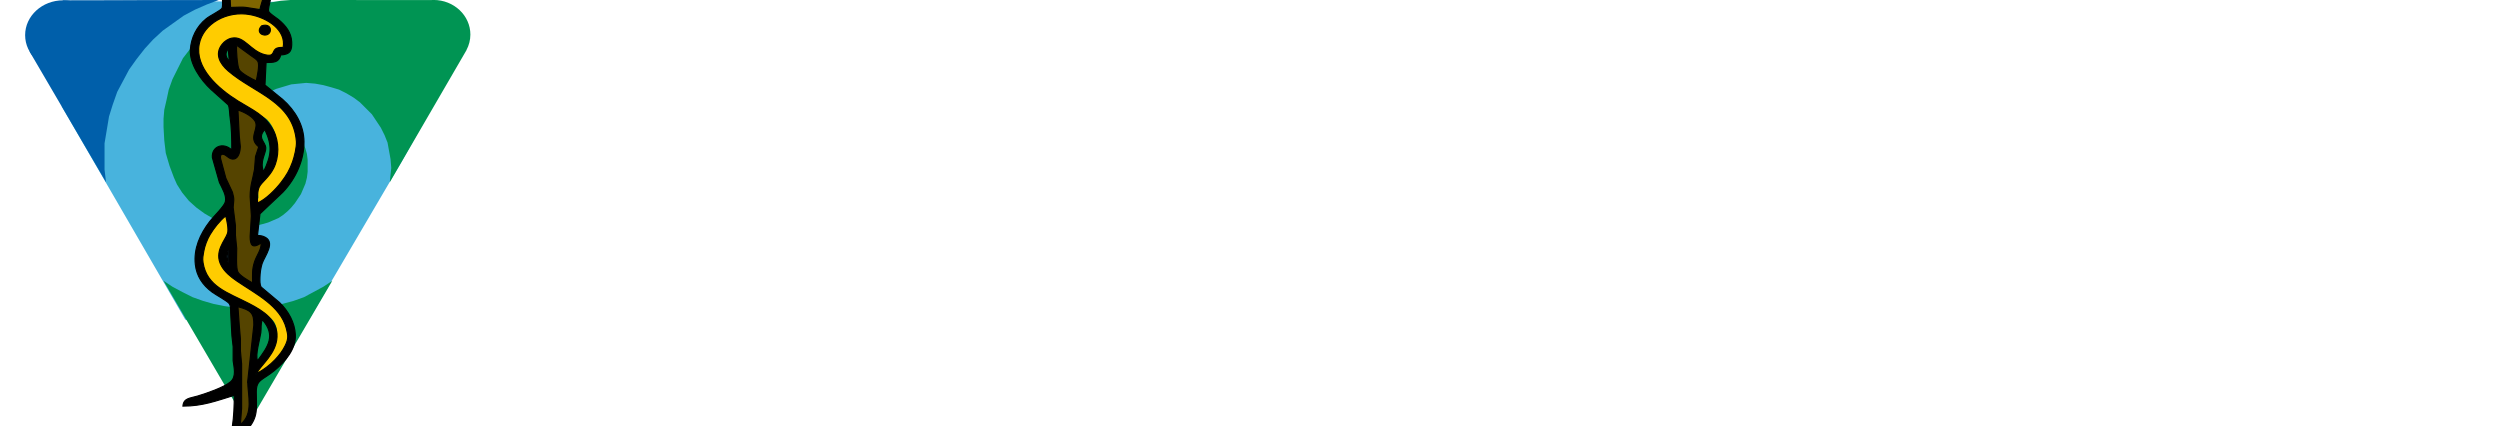
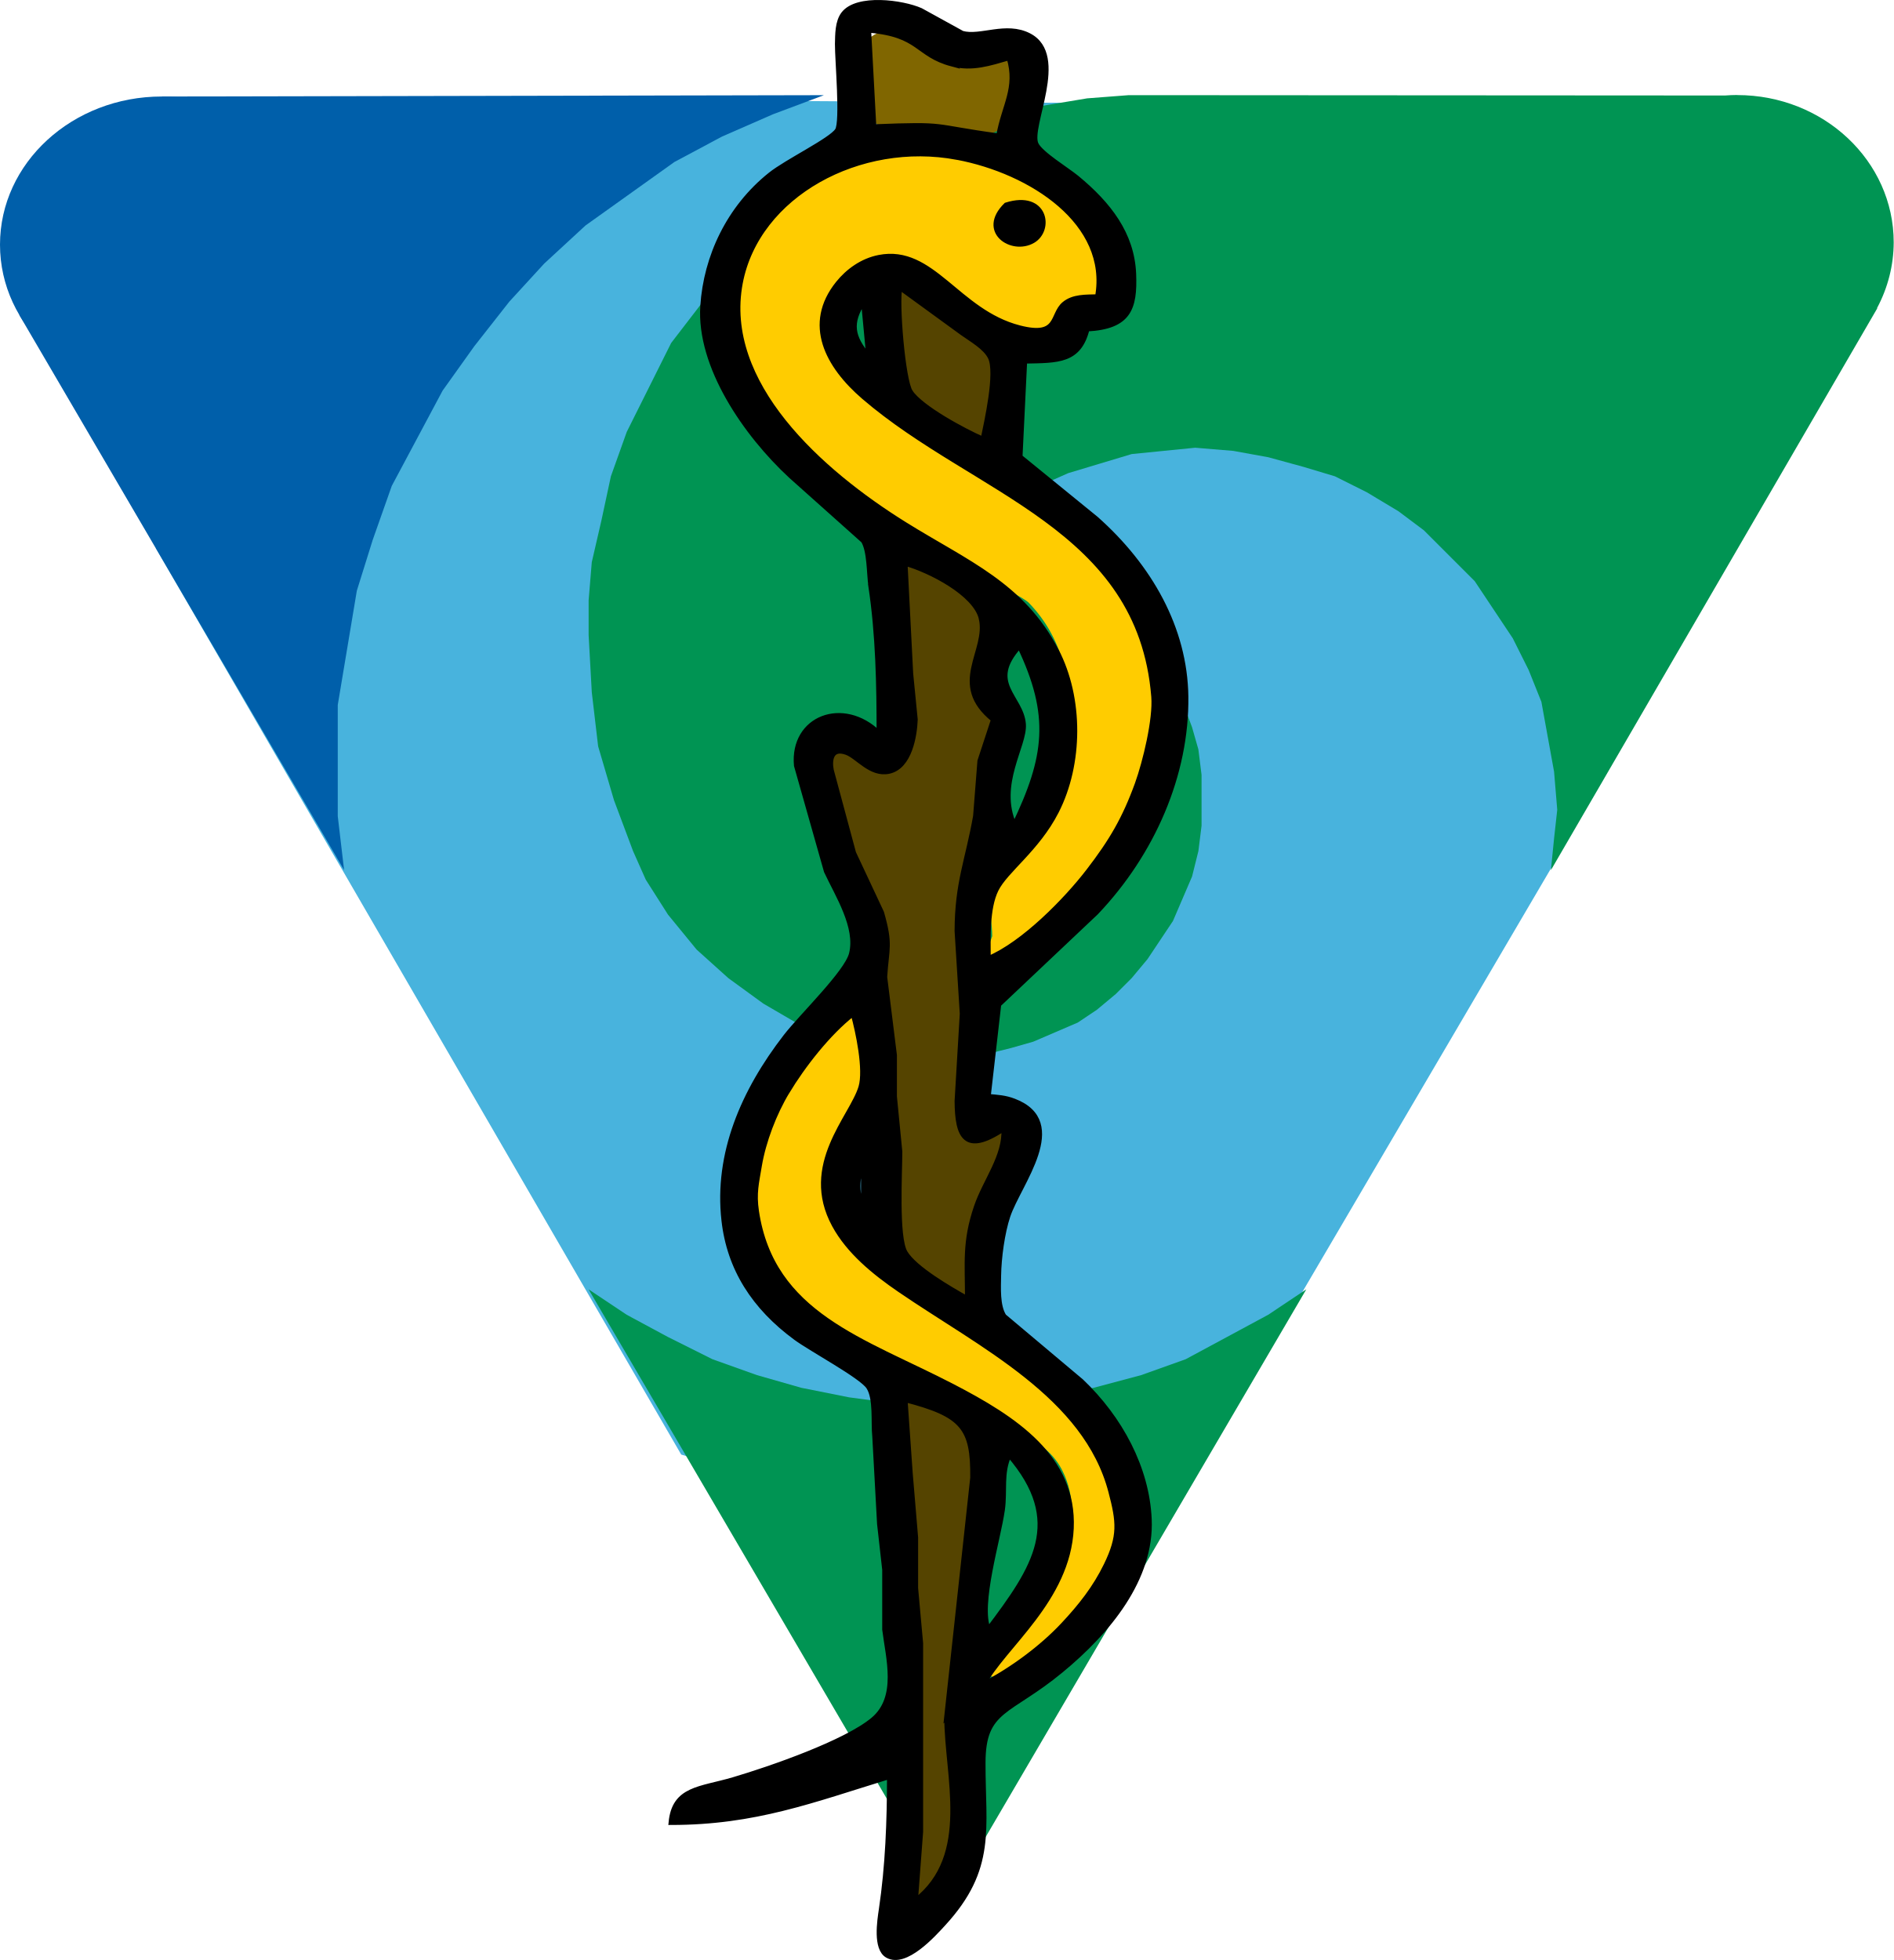
- <svg xmlns="http://www.w3.org/2000/svg" version="1.0" width="295.275mm" height="50.271mm" id="svg2" viewBox="0 0 295.275 50.271">
+ <svg xmlns="http://www.w3.org/2000/svg" version="1.0" width="52.589mm" height="54.428mm" id="svg2" viewBox="0 0 52.589 54.428">
  <defs id="defs4">
    <pattern id="WMFhbasepattern" patternUnits="userSpaceOnUse" width="6" height="6" x="0" y="0" />
  </defs>
-   <path style="fill:#48b3dd;fill-opacity:1;fill-rule:evenodd;stroke:none;stroke-width:0.282px;stroke-linecap:butt;stroke-linejoin:miter;stroke-opacity:1" d="M 46.613,6.742 43.632,0.286 29.088,0.19 14.545,0.093 8.673,5.316 l -1.377,7.266 7.295,12.584 7.295,12.584 7.18,2.178 7.364,-2.082 11.064,-18.848 3.433,-6.129 z" id="path5152" />
-   <path style="fill:#005faa;fill-opacity:1;fill-rule:nonzero;stroke:none" d="M 91.562 0 L 26.488 0.133 L 17.01 8.736 L 12.426 21.645 L 44.375 76.25 L 43.75 70.938 L 43.75 65.625 L 43.75 60 L 44.688 54.375 L 45.625 48.75 L 47.188 43.75 L 49.062 38.438 L 51.562 33.75 L 54.062 29.062 L 57.188 24.688 L 60.625 20.312 L 64.062 16.562 L 68.125 12.812 L 72.5 9.688 L 76.875 6.562 L 81.562 4.062 L 86.562 1.875 L 91.562 0 z " transform="scale(0.2822222,0.2822222)" id="path7" />
-   <path style="fill:#009453;fill-opacity:1;fill-rule:nonzero;stroke:none" d="m 29.281,36.424 0,0 -1.411,-0.088 -1.323,-0.176 -1.323,-0.264 -1.235,-0.353 -1.235,-0.441 -1.235,-0.617 -1.147,-0.618 -1.058,-0.706 9.966,17.021 9.966,-17.021 0,0 -1.058,0.706 -1.146,0.618 -1.146,0.617 -1.235,0.441 -1.323,0.353 -1.323,0.264 -1.323,0.176 -1.411,0.088 0,0 0,0 z" id="path9" />
-   <path style="fill:#009453;fill-opacity:1;fill-rule:nonzero;stroke:none" d="M 181.451 -0.016 A 15.404 14.494 0 0 0 180.262 0.033 L 125.938 0 L 121.562 0 L 117.5 0.312 L 113.75 0.938 L 110 1.562 L 106.562 2.5 L 103.438 3.438 L 100.312 4.688 L 97.188 5.938 L 94.375 7.5 L 91.875 8.75 L 87.188 12.188 L 83.125 16.25 L 79.688 20.312 L 76.562 24.375 L 74.375 28.75 L 72.188 33.125 L 70.625 37.5 L 69.688 41.875 L 68.75 45.938 L 68.438 49.688 L 68.438 53.125 L 68.75 58.75 L 69.375 64.062 L 70.938 69.375 L 72.812 74.375 L 74.062 77.188 L 76.25 80.625 L 79.062 84.062 L 82.188 86.875 L 85.625 89.375 L 89.375 91.562 L 93.438 93.125 L 97.812 94.062 L 102.5 94.688 L 103.75 94.688 L 105 94.688 L 107.5 94.375 L 110 93.75 L 112.188 93.125 L 114.375 92.188 L 116.562 91.25 L 118.438 90 L 120.312 88.438 L 121.875 86.875 L 123.438 85 L 124.688 83.125 L 125.938 81.25 L 126.875 79.062 L 127.812 76.875 L 128.438 74.375 L 128.75 71.875 L 128.75 69.688 L 128.75 66.875 L 128.438 64.375 L 127.812 62.188 L 126.875 59.688 L 125.938 57.5 L 124.688 55.625 L 123.125 53.75 L 121.562 51.875 L 119.688 50.312 L 117.812 48.75 L 115.625 47.5 L 113.438 46.562 L 111.25 45.625 L 108.75 45 L 106.25 44.688 L 103.75 44.375 L 105.312 43.125 L 107.5 41.25 L 110.312 39.688 L 112.812 38.438 L 115.625 37.188 L 118.75 36.25 L 121.875 35.312 L 125 35 L 128.125 34.688 L 131.875 35 L 135.312 35.625 L 138.75 36.562 L 141.875 37.5 L 145 39.062 L 148.125 40.938 L 150.625 42.812 L 153.125 45.312 L 155.625 47.812 L 157.5 50.625 L 159.375 53.438 L 160.938 56.562 L 162.188 59.688 L 162.812 63.125 L 163.438 66.562 L 163.75 70.312 L 163.438 73.125 L 163.125 76.25 L 195.234 20.975 C 195.229 20.962 195.224 20.952 195.219 20.939 A 15.404 14.494 0 0 0 196.855 14.479 A 15.404 14.494 0 0 0 181.451 -0.016 z " transform="scale(0.2822222,0.2822222)" id="path11" />
-   <g id="g5340">
+   <path style="fill:#48b3dd;fill-opacity:1;fill-rule:evenodd;stroke:none;stroke-width:0.282px;stroke-linecap:butt;stroke-linejoin:miter;stroke-opacity:1" d="M 43.645,9.384 40.664,2.929 26.121,2.832 11.577,2.736 5.705,7.958 l -1.377,7.266 7.295,12.584 7.295,12.584 7.18,2.178 7.364,-2.082 11.064,-18.848 3.433,-6.129 z" id="path5152" />
+   <path style="fill:#005faa;fill-opacity:1;fill-rule:nonzero;stroke:none" d="M 22.873,2.643 4.508,2.68 1.833,5.108 0.539,8.751 9.556,24.162 9.38,22.663 l 0,-1.499 0,-1.587 0.265,-1.587 0.265,-1.587 0.441,-1.411 0.529,-1.499 0.706,-1.323 0.706,-1.323 0.882,-1.235 0.97,-1.235 0.97,-1.058 1.147,-1.058 1.235,-0.882 1.235,-0.882 1.323,-0.706 1.411,-0.617 1.411,-0.529 z" id="path7" />
+   <path style="fill:#009453;fill-opacity:1;fill-rule:nonzero;stroke:none" d="m 26.313,39.067 0,0 -1.411,-0.088 -1.323,-0.176 -1.323,-0.264 -1.235,-0.353 -1.235,-0.441 -1.235,-0.617 -1.147,-0.618 -1.058,-0.706 9.966,17.021 9.966,-17.021 0,0 -1.058,0.706 -1.146,0.618 -1.146,0.617 -1.235,0.441 -1.323,0.353 -1.323,0.264 -1.323,0.176 -1.411,0.088 0,0 0,0 z" id="path9" />
+   <path style="fill:#009453;fill-opacity:1;fill-rule:nonzero;stroke:none" d="m 48.242,2.638 a 4.347,4.091 0 0 0 -0.336,0.014 l -15.332,-0.009 -1.235,0 -1.147,0.088 L 29.135,2.907 28.077,3.083 27.107,3.348 26.225,3.613 25.343,3.965 24.461,4.318 23.667,4.759 22.962,5.112 21.639,6.082 l -1.147,1.147 -0.97,1.147 -0.882,1.147 -0.617,1.235 -0.617,1.235 -0.441,1.235 -0.265,1.235 -0.265,1.147 -0.088,1.058 0,0.97 0.088,1.587 0.176,1.499 0.441,1.499 0.529,1.411 0.353,0.794 0.617,0.97 0.794,0.97 0.882,0.794 0.97,0.706 1.058,0.617 1.147,0.441 1.235,0.265 1.323,0.176 0.353,0 0.353,0 0.706,-0.088 0.706,-0.176 0.617,-0.176 0.617,-0.265 0.617,-0.265 0.529,-0.353 0.529,-0.441 0.441,-0.441 0.441,-0.529 0.353,-0.529 0.353,-0.529 0.265,-0.617 0.265,-0.617 0.176,-0.706 0.088,-0.706 0,-0.617 0,-0.794 -0.088,-0.706 -0.176,-0.617 -0.265,-0.706 -0.265,-0.617 -0.353,-0.529 -0.441,-0.529 -0.441,-0.529 -0.529,-0.441 -0.529,-0.441 -0.617,-0.353 -0.617,-0.265 -0.617,-0.265 -0.706,-0.176 -0.706,-0.088 -0.706,-0.088 0.441,-0.353 0.617,-0.529 0.794,-0.441 0.706,-0.353 0.794,-0.353 0.882,-0.265 0.882,-0.265 0.882,-0.088 0.882,-0.088 1.058,0.088 0.97,0.176 0.97,0.265 0.882,0.265 0.882,0.441 0.882,0.529 0.706,0.529 0.706,0.706 0.706,0.706 0.529,0.794 0.529,0.794 0.441,0.882 0.353,0.882 0.176,0.97 0.176,0.97 0.088,1.058 -0.088,0.794 -0.088,0.882 9.062,-15.6 c -0.001,-0.003 -0.003,-0.006 -0.004,-0.01 a 4.347,4.091 0 0 0 0.462,-1.823 4.347,4.091 0 0 0 -4.347,-4.091 z" id="path11" />
+   <g id="g5340" transform="translate(-2.96758,2.642506)">
    <path id="path5009" d="m 30.523,23.356 c 0,-0.701 -0.328,-1.373 0.37,-2.146 1.846,-2.043 2.496,-5.191 0.654,-7.105 -0.316,-0.329 -2.563,-1.173 -3.7,-1.877 -2.373,-1.469 -3.573,-2.786 -4.191,-4.118 -0.596,-1.285 -0.543,-3.61 0.221,-4.664 1.687,-2.328 6.429,-2.965 8.698,-0.915 0.397,0.359 1.24,1.786 1.344,2.163 0.247,0.888 -0.04,0.985 -0.634,1.104 -0.312,0.062 -0.631,0.313 -0.7,0.531 -0.076,0.24 -0.741,0.484 -1.036,0.484 -0.552,0 -1.026,-0.246 -2.39,-1.249 C 27.625,4.433 27.028,4.133 26.341,5.461 c -0.815,1.577 0.039,2.504 3.964,4.943 4.234,2.631 5.443,5.614 4.541,8.704 -0.157,0.537 -0.73,1.869 -0.987,2.314 -0.507,0.878 -1.459,2.505 -2.43,2.442 l -1.259,0.47 0.353,-0.979 z" style="opacity:1;fill:#ffcc00;fill-opacity:1;fill-rule:nonzero;stroke:none;stroke-width:0.7;stroke-miterlimit:4;stroke-dasharray:none;stroke-opacity:1" />
    <path id="path5011" d="m 31.091,42.569 c 1.329,-1.439 2.045,-3.004 1.396,-4.343 -0.465,-0.96 -1.493,-1.206 -4.18,-2.571 -2.567,-1.304 -4.203,-2.693 -4.579,-3.986 -0.456,-1.568 0.111,-3.825 1.502,-5.438 0.363,-0.421 1.909,-1.425 1.824,-0.193 0.348,0.215 0.156,1.792 -0.375,2.801 -0.596,1.132 -0.431,1.493 -0.052,2.364 0.377,0.867 1.15,1.583 3.474,3.16 2.522,1.712 3.193,2.561 3.761,3.769 0.764,1.624 0.178,3.241 -1.318,4.841 -0.942,1.007 -3.39,1.695 -1.452,-0.404 z" style="opacity:1;fill:#ffcc00;fill-opacity:1;fill-rule:nonzero;stroke:none;stroke-width:0.7;stroke-miterlimit:4;stroke-dasharray:none;stroke-opacity:1" />
    <path id="path5032" d="m 28.259,42.334 c -0.11,-3.398 -0.321,-6.366 -0.253,-6.451 0.068,-0.086 1.723,0.739 2.026,1.042 0.482,0.482 0.032,8.165 -0.306,11.678 -0.213,2.209 -1.895,1.462 -1.943,2.433 -0.048,0.971 0.586,-3.542 0.476,-6.94 z" style="opacity:1;fill:#554400;fill-opacity:1;fill-rule:nonzero;stroke:none;stroke-width:0.7;stroke-miterlimit:4;stroke-dasharray:none;stroke-opacity:1" />
    <path id="path5034" d="m 28.137,32.701 c -0.558,-0.411 -0.517,-1.689 -0.955,-8.084 -0.076,-1.103 -0.29,-2.353 -0.478,-2.707 -0.187,-0.353 -0.797,-1.649 -0.997,-2.377 -0.351,-1.281 0.604,-1.552 1.403,-1.351 1.192,0.299 1.264,-0.424 0.977,-2.746 l -0.382,-3.095 2.422,1.378 c 0.987,0.561 0.6,0.754 0.138,10.285 -0.233,4.814 -0.594,4.732 -0.024,4.732 0.452,0 1.417,-0.192 1.222,0.261 -0.146,0.34 -1.074,3.46 -1.192,4.174 -0.185,1.123 -1.638,-0.105 -2.134,-0.471 z" style="opacity:1;fill:#554400;fill-opacity:1;fill-rule:nonzero;stroke:none;stroke-width:0.7;stroke-miterlimit:4;stroke-dasharray:none;stroke-opacity:1" />
    <path id="path5036" d="m 28.847,1.213 c -1.401,-0.101 -2.147,-0.589 -2.147,-1.559 0,-1.199 0.633,-1.862 1.995,-1.158 0.561,0.29 1.796,0.432 2.1,0.315 0.334,-0.128 0.432,0.976 0.429,1.266 -0.01,0.909 -0.882,1.244 -2.377,1.135 z" style="opacity:1;fill:#806600;fill-opacity:1;fill-rule:nonzero;stroke:none;stroke-width:0.7;stroke-miterlimit:4;stroke-dasharray:none;stroke-opacity:1" />
    <path id="path5038" d="M 28.434,8.885 C 28.09,8.504 27.295,7.267 27.645,6.877 L 27.818,5.191 c 0.549,0.527 1.701,0.088 2.645,1.406 0.507,0.708 0.352,2.344 0.224,2.831 -0.234,0.896 -1.474,0.318 -2.253,-0.543 z" style="opacity:1;fill:#554400;fill-opacity:1;fill-rule:nonzero;stroke:none;stroke-width:0.7;stroke-miterlimit:4;stroke-dasharray:none;stroke-opacity:1" />
    <path style="fill:#000000;stroke:#000000;stroke-width:0.136" id="Markering-3" d="m 27.153,13.639 c -0.053,-0.362 -0.032,-0.974 -0.208,-1.265 0,0 -2.013,-1.798 -2.013,-1.798 -1.258,-1.164 -2.558,-3.051 -2.448,-4.722 0.09,-1.363 0.722,-2.722 1.877,-3.645 0.453,-0.364 1.685,-0.957 1.862,-1.232 0.153,-0.246 -0.003,-1.959 0,-2.398 0.007,-0.262 -0.001,-0.615 0.172,-0.838 0.38,-0.488 1.631,-0.32 2.142,-0.094 0,0 1.155,0.636 1.155,0.636 0.51,0.14 1.213,-0.271 1.856,0.064 1.067,0.556 -0.04,2.535 0.195,3.018 0.131,0.267 0.843,0.696 1.126,0.928 0.89,0.734 1.537,1.562 1.583,2.669 0.039,0.965 -0.136,1.47 -1.294,1.531 -0.224,0.901 -0.81,0.875 -1.733,0.893 0,0 -0.129,2.658 -0.129,2.658 0,0 2.109,1.717 2.109,1.717 1.495,1.327 2.473,3.05 2.497,4.941 0.027,2.161 -0.924,4.347 -2.496,5.998 0,0 -2.701,2.552 -2.701,2.552 0,0 -0.292,2.552 -0.292,2.552 0.261,0.024 0.468,0.033 0.716,0.129 1.547,0.592 0.129,2.297 -0.17,3.189 -0.157,0.47 -0.25,1.166 -0.257,1.659 -0.004,0.334 -0.038,0.833 0.147,1.127 0,0 2.15,1.808 2.15,1.808 1.079,1.027 1.823,2.412 1.885,3.829 0.074,1.653 -1.142,3.122 -2.449,4.2 -1.454,1.202 -2.163,1.046 -2.166,2.564 -0.004,1.826 0.308,2.935 -1.101,4.467 -0.267,0.291 -1.053,1.175 -1.557,0.883 -0.337,-0.195 -0.215,-0.964 -0.17,-1.266 0.182,-1.215 0.228,-2.475 0.228,-3.701 -2.145,0.657 -3.725,1.275 -6.066,1.276 0.09,-0.955 0.807,-0.918 1.733,-1.191 1.036,-0.306 3.114,-1.026 3.878,-1.665 0.738,-0.616 0.42,-1.711 0.322,-2.504 0,0 0,-1.659 0,-1.659 0,0 -0.143,-1.276 -0.143,-1.276 0,0 -0.133,-2.425 -0.133,-2.425 -0.043,-0.394 0.039,-1.058 -0.172,-1.377 -0.201,-0.302 -1.583,-1.043 -2.019,-1.362 -1.164,-0.855 -1.847,-1.927 -1.997,-3.259 -0.211,-1.858 0.543,-3.59 1.713,-5.105 0.436,-0.565 1.694,-1.775 1.828,-2.297 0.189,-0.741 -0.386,-1.634 -0.696,-2.297 0,0 -0.832,-2.935 -0.832,-2.935 -0.121,-1.322 1.3,-1.867 2.295,-0.893 0,-1.359 -0.026,-2.736 -0.228,-4.084 z m 2.25,-14.504 c -0.989,-0.263 -0.872,-0.818 -2.311,-0.938 0,0 0.144,2.68 0.144,2.68 2.111,-0.084 1.527,-0.008 3.466,0.255 0.147,-0.842 0.54,-1.32 0.289,-2.17 -0.533,0.153 -1.024,0.322 -1.589,0.172 z m 0.144,2.593 c -2.698,-0.509 -5.555,1.034 -6.02,3.488 -0.527,2.792 2.215,5.24 4.575,6.708 1.723,1.072 3.251,1.669 4.203,3.502 0.686,1.321 0.677,3.142 0,4.467 -0.537,1.048 -1.412,1.637 -1.674,2.17 -0.257,0.523 -0.218,1.344 -0.218,1.914 0.979,-0.41 2.166,-1.626 2.78,-2.425 0.647,-0.84 1.008,-1.46 1.359,-2.425 0.221,-0.613 0.507,-1.797 0.456,-2.425 C 34.628,11.982 30.061,11.047 26.961,8.384 25.948,7.515 25.332,6.359 26.241,5.227 26.516,4.886 26.909,4.597 27.381,4.505 c 1.486,-0.29 2.175,1.514 3.899,1.956 1.111,0.286 0.885,-0.36 1.241,-0.66 0.254,-0.213 0.604,-0.193 0.926,-0.203 0.365,-2.057 -1.843,-3.483 -3.899,-3.871 z m 2.104,2.315 c -0.583,0.337 -1.489,-0.26 -0.742,-0.993 1.101,-0.348 1.267,0.69 0.742,0.993 z M 28.25,8.24 C 28.542,8.682 29.736,9.324 30.269,9.555 30.37,9.06 30.677,7.708 30.472,7.284 30.336,7.002 29.956,6.793 29.692,6.604 c 0,0 -1.733,-1.261 -1.733,-1.261 -0.097,0.401 0.081,2.578 0.292,2.897 z M 27.092,7.258 c 0,0 -0.144,-1.531 -0.144,-1.531 -0.393,0.599 -0.321,0.99 0.144,1.531 z m 0.867,5.615 c 0,0 0.144,0.128 0.144,0.128 0,0 0,-0.128 0,-0.128 0,0 -0.144,0 -0.144,0 z m 2.26,1.659 c -0.162,-0.688 -1.41,-1.332 -2.116,-1.531 0,0 0.157,3.063 0.157,3.063 0,0 0.126,1.276 0.126,1.276 -0.017,0.436 -0.15,1.312 -0.732,1.437 -0.504,0.107 -0.864,-0.41 -1.173,-0.523 -0.438,-0.16 -0.481,0.216 -0.426,0.493 0,0 0.618,2.295 0.618,2.295 0,0 0.778,1.659 0.778,1.659 0.257,0.897 0.139,0.969 0.087,1.787 0,0 0.27,2.17 0.27,2.17 0,0 0,1.149 0,1.149 0,0 0.15,1.531 0.15,1.531 0.001,0.577 -0.104,2.379 0.147,2.803 0.261,0.442 1.242,1.008 1.73,1.281 0,-0.995 -0.084,-1.576 0.248,-2.552 0.246,-0.724 0.806,-1.403 0.763,-2.17 -1.075,0.72 -1.293,0.22 -1.3,-0.766 0,0 0.144,-2.425 0.144,-2.425 0,0 -0.144,-2.297 -0.144,-2.297 0.003,-1.339 0.296,-1.955 0.514,-3.191 0,0 0.12,-1.531 0.12,-1.531 0,0 0.377,-1.149 0.377,-1.149 -1.228,-0.987 -0.126,-1.896 -0.339,-2.808 z m 1.171,2.935 c 0.045,0.596 -0.765,1.669 -0.254,2.808 0.908,-1.893 1.069,-3.041 0.144,-4.977 -0.936,1.034 0.053,1.405 0.11,2.17 z m -6.563,10.21 c -0.36,0.599 -0.654,1.372 -0.768,2.042 -0.082,0.496 -0.157,0.768 -0.082,1.276 0.43,2.873 2.956,3.573 5.426,4.851 1.749,0.905 3.405,1.983 3.316,3.955 -0.091,1.982 -1.892,3.277 -2.449,4.339 0.8,-0.412 1.631,-1.029 2.221,-1.659 0.491,-0.523 0.891,-1.032 1.196,-1.659 0.396,-0.812 0.351,-1.205 0.131,-2.042 -0.695,-2.66 -3.59,-4.048 -5.859,-5.601 -0.718,-0.491 -1.42,-1.066 -1.82,-1.801 -0.908,-1.669 0.484,-2.988 0.737,-3.829 0.146,-0.484 -0.078,-1.542 -0.217,-2.042 -0.693,0.54 -1.395,1.446 -1.831,2.17 z m 2.12,3.318 c 0,0 0,-1.404 0,-1.404 -0.201,0.447 -0.201,0.957 0,1.404 z m 2.311,14.038 c 0,0 0.722,-6.636 0.722,-6.636 0.017,-1.395 -0.274,-1.756 -1.877,-2.17 0,0 0.144,2.042 0.144,2.042 0,0 0.15,1.787 0.15,1.787 0,0 0,1.404 0,1.404 0,0 0.139,1.531 0.139,1.531 0,0 0,5.232 0,5.232 0,0 -0.144,1.914 -0.144,1.914 1.603,-1.248 0.869,-3.461 0.867,-5.105 z m 1.547,-5.743 c -0.113,0.815 -0.68,2.62 -0.391,3.318 1.294,-1.717 2.171,-3.003 0.578,-4.85 -0.23,0.513 -0.11,0.984 -0.186,1.531 z m -0.68,4.85 c 0,0 0.144,0.128 0.144,0.128 0,0 0,-0.128 0,-0.128 0,0 -0.144,0 -0.144,0 z" />
  </g>
-   <ellipse style="opacity:1;fill:#005faa;fill-opacity:1;fill-rule:nonzero;stroke:none;stroke-width:3.543;stroke-linejoin:round;stroke-miterlimit:4;stroke-dasharray:none;stroke-opacity:1" id="path5450" cx="7.461" cy="4.151" rx="4.493" ry="4.114" />
+   <ellipse style="opacity:1;fill:#005faa;fill-opacity:1;fill-rule:nonzero;stroke:none;stroke-width:3.543;stroke-linejoin:round;stroke-miterlimit:4;stroke-dasharray:none;stroke-opacity:1" id="path5450" cx="4.493" cy="6.794" rx="4.493" ry="4.114" />
</svg>
